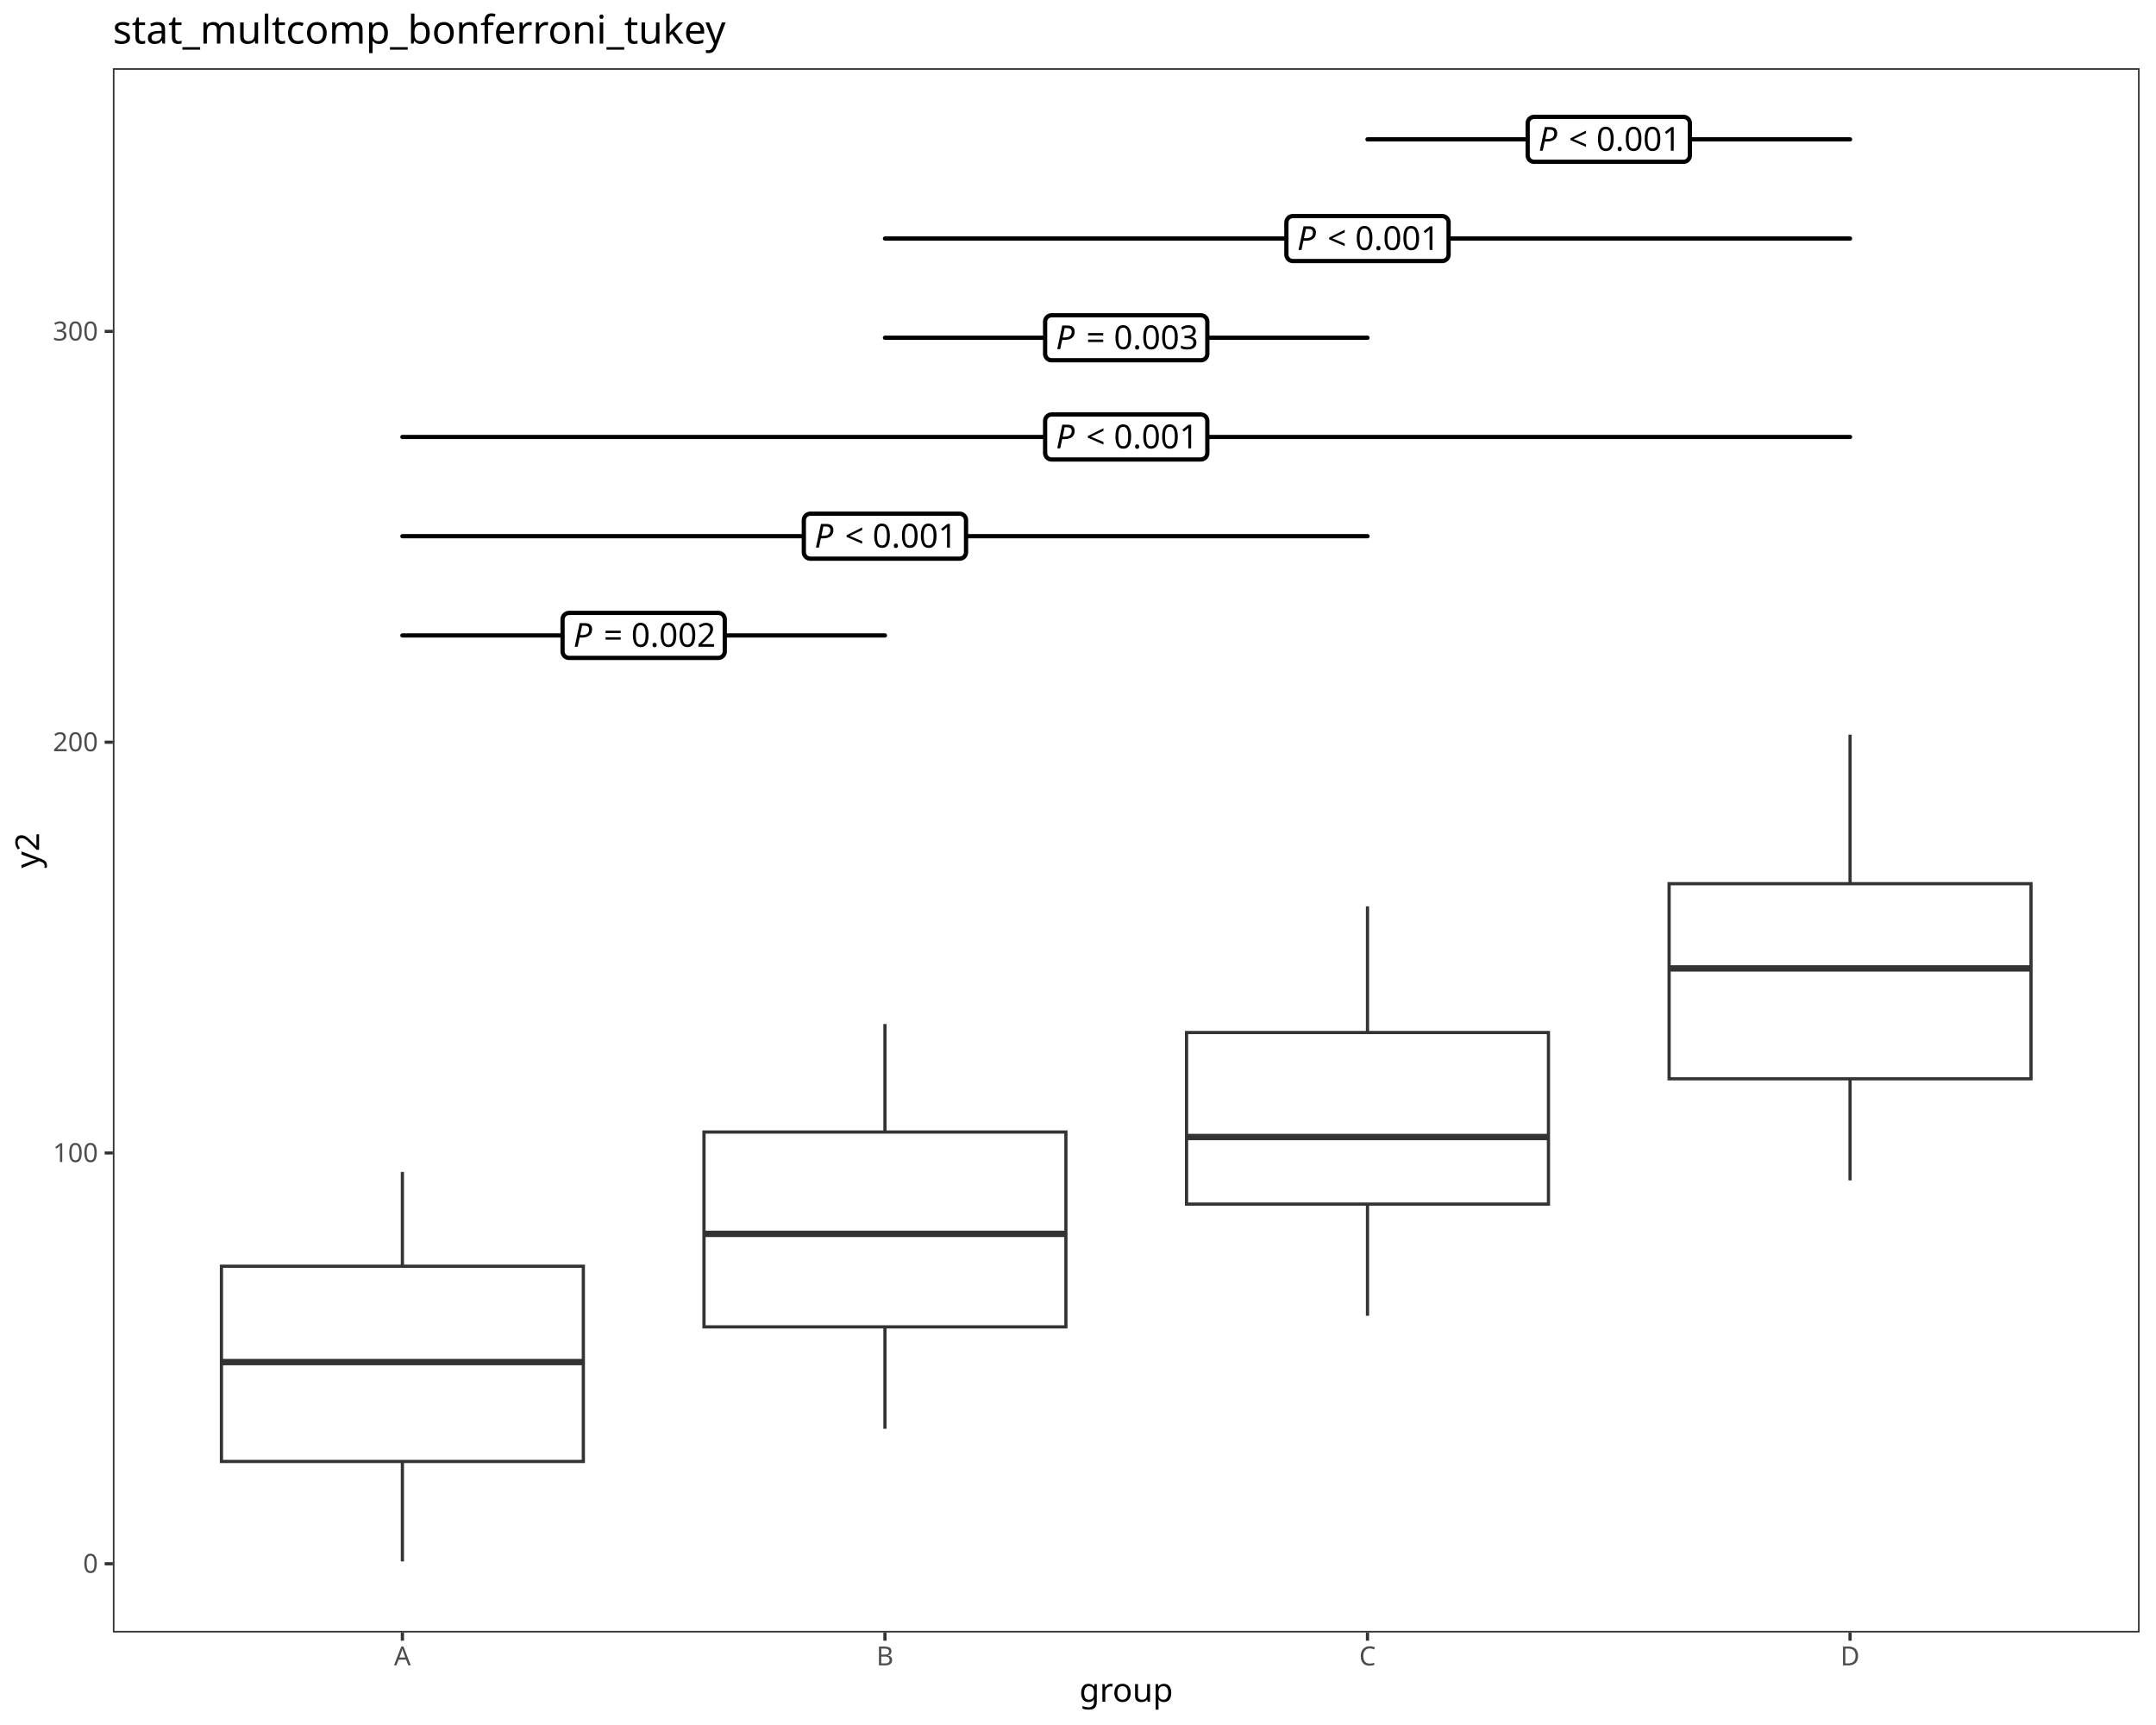
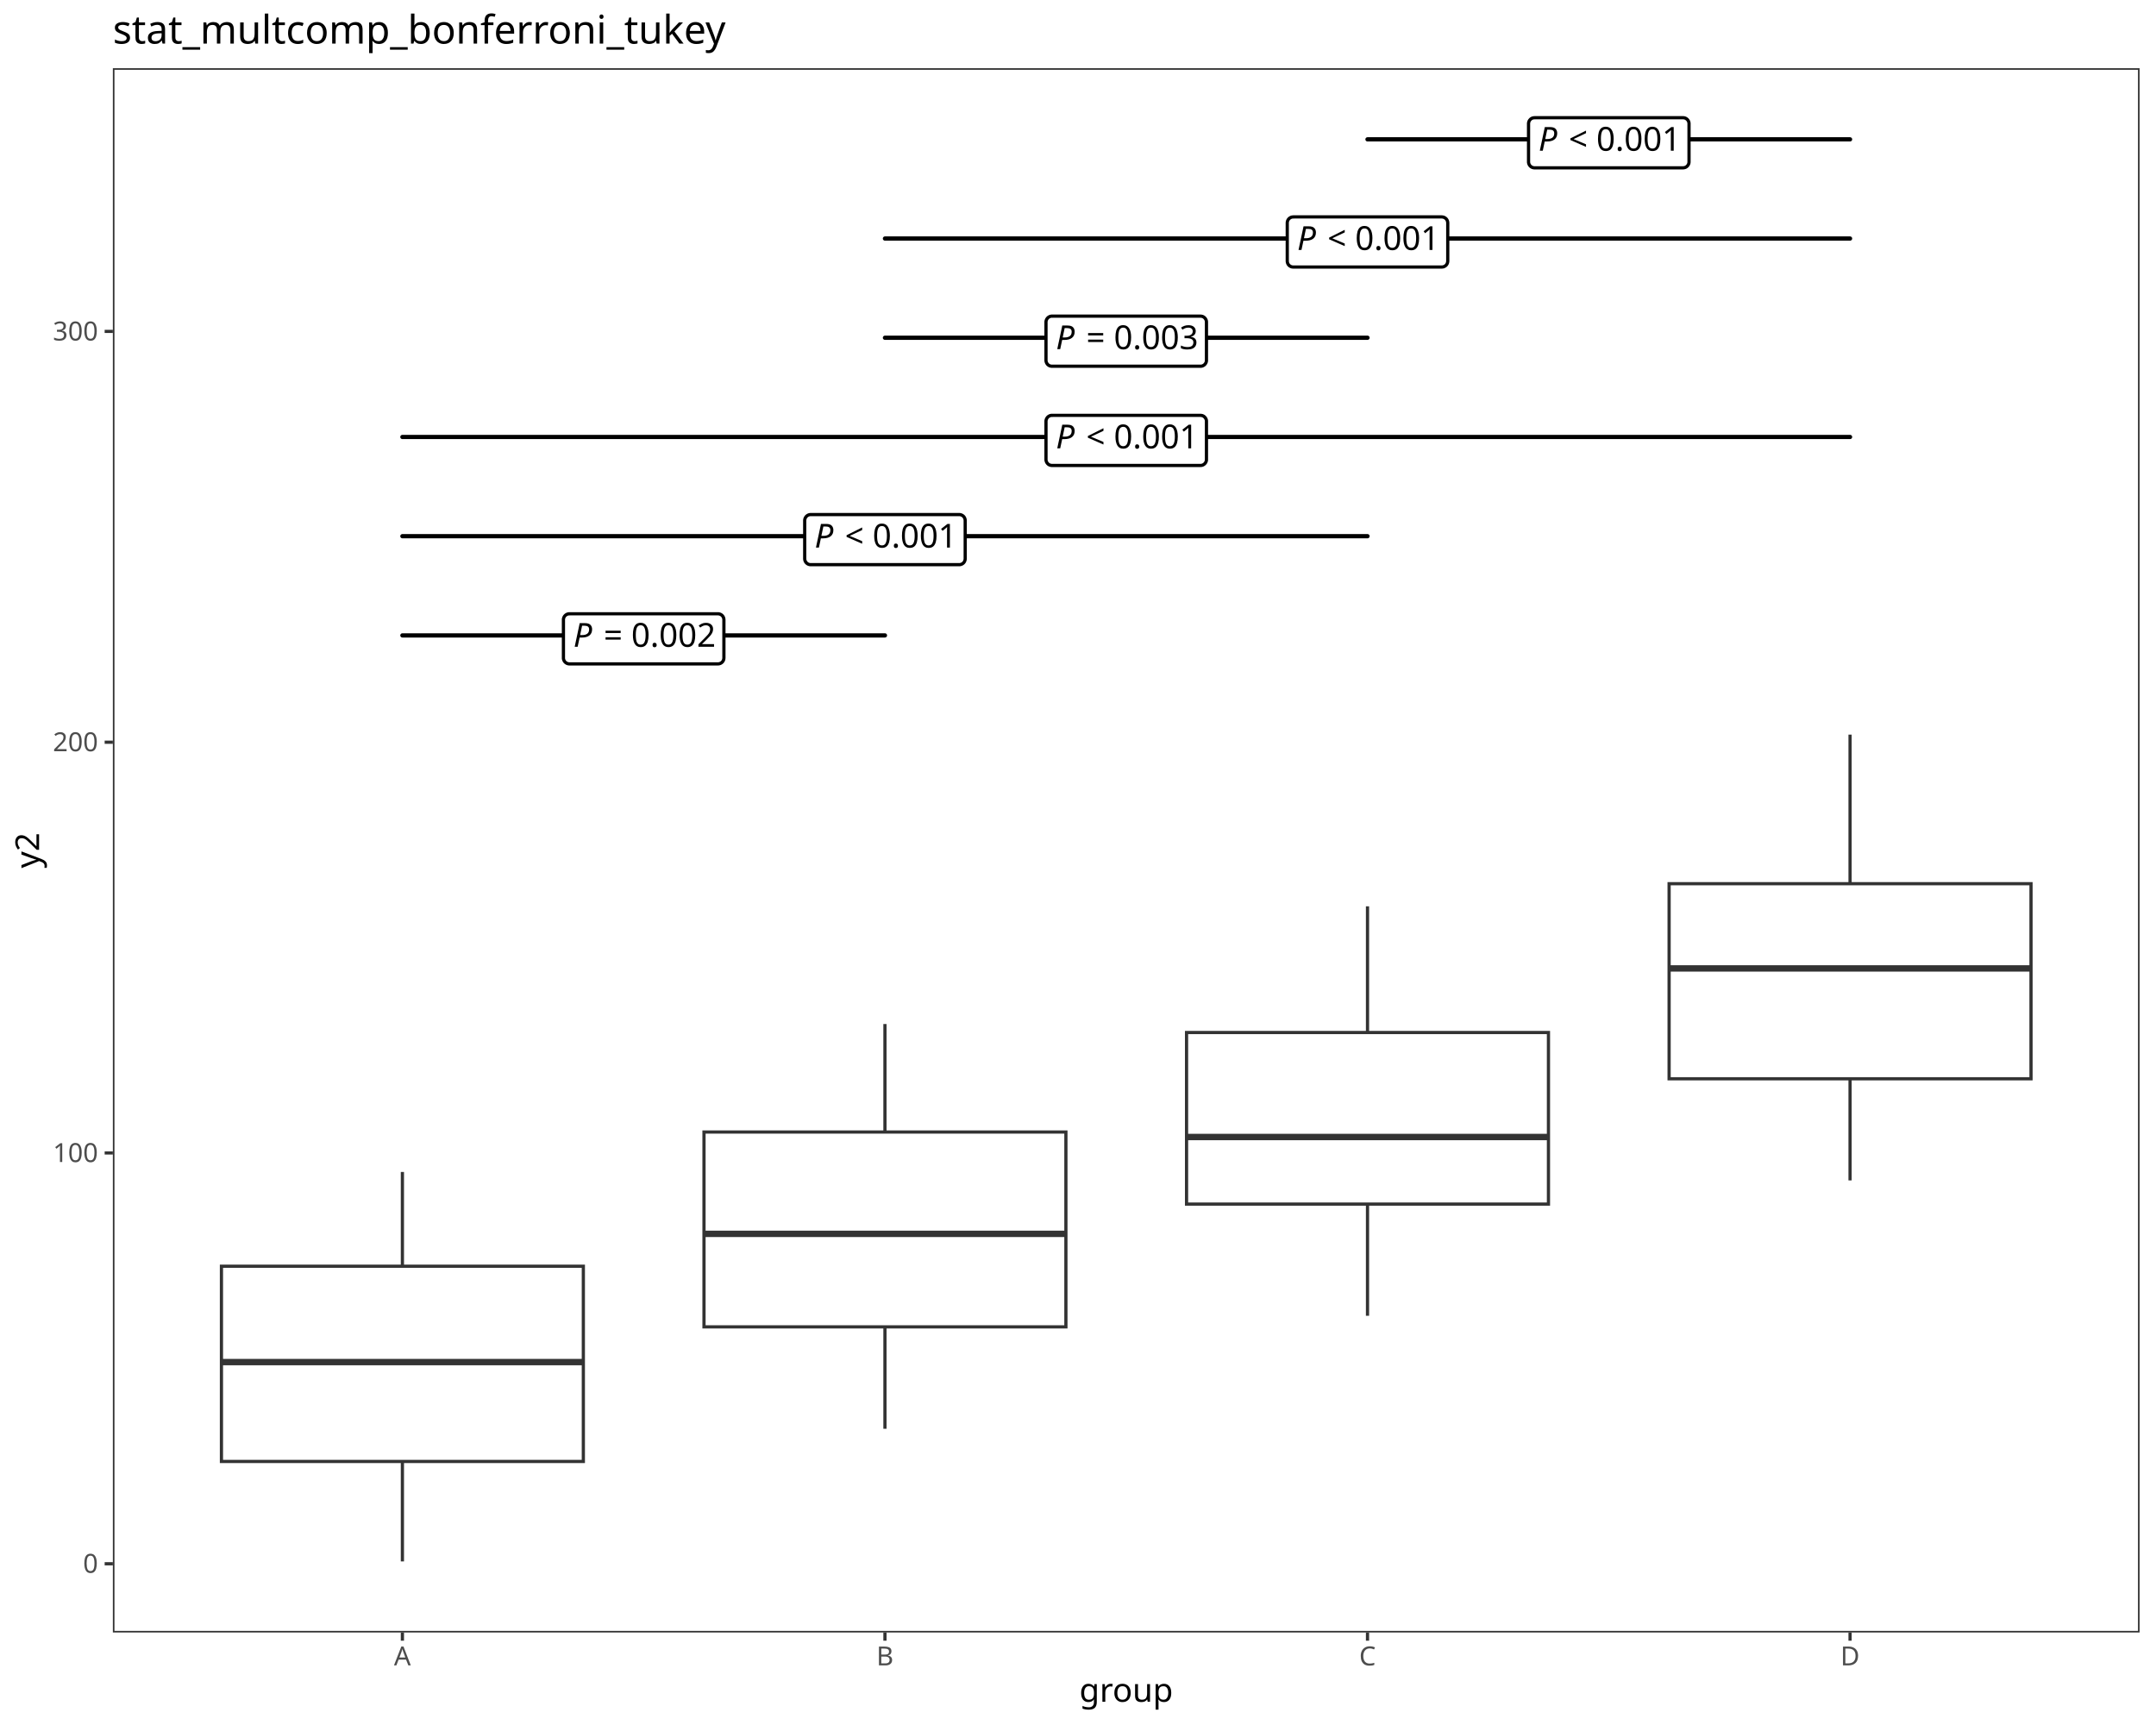
<svg xmlns="http://www.w3.org/2000/svg" class="svglite" data-engine-version="2.0" width="720.00pt" height="576.00pt" viewBox="0 0 720.00 576.00">
  <defs>
    <style type="text/css">
    .svglite line, .svglite polyline, .svglite polygon, .svglite path, .svglite rect, .svglite circle {
      fill: none;
      stroke: #000000;
      stroke-linecap: round;
      stroke-linejoin: round;
      stroke-miterlimit: 10.00;
    }
  </style>
  </defs>
  <rect width="100%" height="100%" style="stroke: none; fill: #FFFFFF;" />
  <defs>
    <clipPath id="cpMC4wMHw3MjAuMDB8MC4wMHw1NzYuMDA=">
      <rect x="0.00" y="0.00" width="720.00" height="576.00" />
    </clipPath>
  </defs>
  <g clip-path="url(#cpMC4wMHw3MjAuMDB8MC4wMHw1NzYuMDA=)">
    <rect x="0.00" y="0.00" width="720.00" height="576.00" style="stroke-width: 1.07; stroke: #FFFFFF; fill: #FFFFFF;" />
  </g>
  <defs>
    <clipPath id="cpMzcuNjl8NzE0LjUyfDIyLjc4fDU0NS4xMQ==">
      <rect x="37.69" y="22.78" width="676.83" height="522.33" />
    </clipPath>
  </defs>
  <g clip-path="url(#cpMzcuNjl8NzE0LjUyfDIyLjc4fDU0NS4xMQ==)">
    <rect x="37.69" y="22.78" width="676.83" height="522.33" style="stroke-width: 1.07; stroke: none; fill: #FFFFFF;" />
    <line x1="134.38" y1="422.81" x2="134.38" y2="391.33" style="stroke-width: 1.07; stroke: #333333; stroke-linecap: butt;" />
    <line x1="134.38" y1="488.00" x2="134.38" y2="521.37" style="stroke-width: 1.07; stroke: #333333; stroke-linecap: butt;" />
    <polygon points="73.95,422.81 73.95,488.00 194.81,488.00 194.81,422.81 73.95,422.81 " style="stroke-width: 1.07; stroke: #333333; stroke-linecap: butt; stroke-linejoin: miter; fill: #FFFFFF;" />
    <line x1="73.95" y1="454.82" x2="194.81" y2="454.82" style="stroke-width: 2.13; stroke: #333333; stroke-linecap: butt; stroke-linejoin: miter;" />
    <line x1="295.53" y1="378.00" x2="295.53" y2="341.94" style="stroke-width: 1.07; stroke: #333333; stroke-linecap: butt;" />
    <line x1="295.53" y1="443.06" x2="295.53" y2="477.08" style="stroke-width: 1.07; stroke: #333333; stroke-linecap: butt;" />
    <polygon points="235.10,378.00 235.10,443.06 355.96,443.06 355.96,378.00 235.10,378.00 " style="stroke-width: 1.07; stroke: #333333; stroke-linecap: butt; stroke-linejoin: miter; fill: #FFFFFF;" />
    <line x1="235.10" y1="412.00" x2="355.96" y2="412.00" style="stroke-width: 2.13; stroke: #333333; stroke-linecap: butt; stroke-linejoin: miter;" />
    <line x1="456.68" y1="344.77" x2="456.68" y2="302.63" style="stroke-width: 1.07; stroke: #333333; stroke-linecap: butt;" />
    <line x1="456.68" y1="402.06" x2="456.68" y2="439.35" style="stroke-width: 1.07; stroke: #333333; stroke-linecap: butt;" />
    <polygon points="396.25,344.77 396.25,402.06 517.11,402.06 517.11,344.77 396.25,344.77 " style="stroke-width: 1.07; stroke: #333333; stroke-linecap: butt; stroke-linejoin: miter; fill: #FFFFFF;" />
    <line x1="396.25" y1="379.66" x2="517.11" y2="379.66" style="stroke-width: 2.13; stroke: #333333; stroke-linecap: butt; stroke-linejoin: miter;" />
    <line x1="617.83" y1="295.08" x2="617.83" y2="245.30" style="stroke-width: 1.07; stroke: #333333; stroke-linecap: butt;" />
    <line x1="617.83" y1="360.22" x2="617.83" y2="394.15" style="stroke-width: 1.07; stroke: #333333; stroke-linecap: butt;" />
    <polygon points="557.40,295.08 557.40,360.22 678.26,360.22 678.26,295.08 557.40,295.08 " style="stroke-width: 1.07; stroke: #333333; stroke-linecap: butt; stroke-linejoin: miter; fill: #FFFFFF;" />
    <line x1="557.40" y1="323.37" x2="678.26" y2="323.37" style="stroke-width: 2.13; stroke: #333333; stroke-linecap: butt; stroke-linejoin: miter;" />
    <line x1="134.38" y1="212.17" x2="295.53" y2="212.17" style="stroke-width: 1.42;" />
-     <polygon points="190.03,219.68 239.88,219.68 239.79,219.68 240.14,219.66 240.48,219.59 240.80,219.47 241.11,219.29 241.37,219.07 241.61,218.81 241.79,218.52 241.93,218.20 242.01,217.86 242.04,217.52 242.04,217.52 242.04,206.82 242.04,206.82 242.01,206.47 241.93,206.14 241.79,205.82 241.61,205.52 241.37,205.26 241.11,205.04 240.80,204.87 240.48,204.75 240.14,204.68 239.88,204.66 190.03,204.66 190.29,204.68 189.94,204.66 189.60,204.70 189.26,204.80 188.95,204.95 188.66,205.15 188.41,205.39 188.20,205.67 188.04,205.97 187.93,206.30 187.88,206.65 187.87,206.82 187.87,217.52 187.88,217.34 187.88,217.69 187.93,218.03 188.04,218.36 188.20,218.67 188.41,218.95 188.66,219.19 188.95,219.39 189.26,219.54 189.60,219.63 189.94,219.68 " style="stroke-width: 1.42; fill: #FFFFFF;" />
+     <polygon points="190.14,221.68 239.76,221.68 239.68,221.68 240.00,221.67 240.32,221.60 240.62,221.49 240.89,221.33 241.14,221.13 241.35,220.89 241.52,220.62 241.65,220.32 241.72,220.01 241.75,219.69 241.75,219.69 241.75,206.94 241.75,206.94 241.72,206.62 241.65,206.31 241.52,206.01 241.35,205.74 241.14,205.50 240.89,205.30 240.62,205.14 240.32,205.03 240.00,204.96 239.76,204.95 190.14,204.95 190.38,204.96 190.06,204.95 189.75,204.99 189.44,205.08 189.15,205.22 188.89,205.40 188.66,205.62 188.46,205.87 188.32,206.16 188.21,206.46 188.16,206.78 188.16,206.94 188.16,219.69 188.16,219.53 188.16,219.85 188.21,220.17 188.32,220.47 188.46,220.76 188.66,221.01 188.89,221.23 189.15,221.41 189.44,221.55 189.75,221.64 190.06,221.68 " style="stroke-width: 1.07; fill: #FFFFFF;" />
    <text x="191.47" y="215.97" style="font-size: 11.04px; font-style: italic; font-family: sans;" textLength="7.37px" lengthAdjust="spacingAndGlyphs">P</text>
    <text x="198.83" y="215.97" style="font-size: 11.04px; font-family: sans;" textLength="2.76px" lengthAdjust="spacingAndGlyphs"> </text>
    <text x="201.60" y="215.97" style="font-size: 11.04px; font-family: sans;" textLength="6.45px" lengthAdjust="spacingAndGlyphs">=</text>
    <text x="208.05" y="215.97" style="font-size: 11.04px; font-family: sans;" textLength="2.76px" lengthAdjust="spacingAndGlyphs"> </text>
    <text x="210.81" y="215.97" style="font-size: 11.04px; font-family: sans;" textLength="27.63px" lengthAdjust="spacingAndGlyphs">0.002</text>
    <line x1="134.38" y1="179.04" x2="456.68" y2="179.04" style="stroke-width: 1.42;" />
-     <polygon points="270.60,186.55 320.45,186.55 320.37,186.55 320.71,186.53 321.05,186.46 321.38,186.34 321.68,186.17 321.95,185.95 322.18,185.69 322.37,185.39 322.50,185.07 322.59,184.73 322.61,184.39 322.61,184.39 322.61,173.69 322.61,173.69 322.59,173.35 322.50,173.01 322.37,172.69 322.18,172.39 321.95,172.13 321.68,171.91 321.38,171.74 321.05,171.62 320.71,171.55 320.45,171.53 270.60,171.53 270.86,171.55 270.52,171.53 270.17,171.58 269.84,171.67 269.52,171.82 269.24,172.02 268.99,172.26 268.78,172.54 268.62,172.85 268.51,173.18 268.45,173.52 268.44,173.69 268.44,184.39 268.45,184.21 268.45,184.56 268.51,184.91 268.62,185.24 268.78,185.54 268.99,185.82 269.24,186.06 269.52,186.26 269.84,186.41 270.17,186.50 270.52,186.55 " style="stroke-width: 1.42; fill: #FFFFFF;" />
+     <polygon points="270.72,188.55 320.34,188.55 320.26,188.55 320.58,188.54 320.89,188.47 321.19,188.36 321.47,188.20 321.72,188.00 321.93,187.76 322.10,187.49 322.22,187.19 322.30,186.88 322.33,186.57 322.33,186.57 322.33,173.81 322.33,173.81 322.30,173.49 322.22,173.18 322.10,172.88 321.93,172.61 321.72,172.37 321.47,172.17 321.19,172.01 320.89,171.90 320.58,171.83 320.34,171.82 270.72,171.82 270.96,171.83 270.64,171.82 270.32,171.86 270.01,171.95 269.73,172.09 269.46,172.27 269.23,172.49 269.04,172.75 268.89,173.03 268.79,173.33 268.74,173.65 268.73,173.81 268.73,186.57 268.74,186.41 268.74,186.72 268.79,187.04 268.89,187.34 269.04,187.63 269.23,187.88 269.46,188.10 269.73,188.29 270.01,188.42 270.32,188.51 270.64,188.55 " style="stroke-width: 1.07; fill: #FFFFFF;" />
    <text x="272.04" y="182.84" style="font-size: 11.04px; font-style: italic; font-family: sans;" textLength="7.37px" lengthAdjust="spacingAndGlyphs">P</text>
    <text x="279.41" y="182.84" style="font-size: 11.04px; font-family: sans;" textLength="2.76px" lengthAdjust="spacingAndGlyphs"> </text>
    <text x="282.17" y="182.84" style="font-size: 11.04px; font-family: sans;" textLength="6.45px" lengthAdjust="spacingAndGlyphs">&lt;</text>
    <text x="288.62" y="182.84" style="font-size: 11.04px; font-family: sans;" textLength="2.76px" lengthAdjust="spacingAndGlyphs"> </text>
    <text x="291.39" y="182.84" style="font-size: 11.04px; font-family: sans;" textLength="27.63px" lengthAdjust="spacingAndGlyphs">0.001</text>
    <line x1="134.38" y1="145.91" x2="617.83" y2="145.91" style="stroke-width: 1.42;" />
-     <polygon points="351.18,153.42 401.03,153.42 400.94,153.42 401.29,153.40 401.63,153.33 401.96,153.21 402.26,153.04 402.53,152.82 402.76,152.56 402.94,152.26 403.08,151.94 403.16,151.61 403.19,151.26 403.19,151.26 403.19,140.56 403.19,140.56 403.16,140.22 403.08,139.88 402.94,139.56 402.76,139.27 402.53,139.01 402.26,138.79 401.96,138.61 401.63,138.49 401.29,138.42 401.03,138.40 351.18,138.40 351.44,138.42 351.09,138.41 350.75,138.45 350.41,138.54 350.10,138.69 349.81,138.89 349.56,139.13 349.35,139.41 349.19,139.72 349.08,140.05 349.03,140.39 349.02,140.56 349.02,151.26 349.03,151.09 349.03,151.43 349.08,151.78 349.19,152.11 349.35,152.41 349.56,152.69 349.81,152.93 350.10,153.13 350.41,153.28 350.75,153.38 351.09,153.42 " style="stroke-width: 1.42; fill: #FFFFFF;" />
+     <polygon points="351.29,155.42 400.91,155.42 400.83,155.42 401.15,155.41 401.47,155.35 401.77,155.23 402.04,155.07 402.29,154.87 402.50,154.63 402.67,154.36 402.80,154.07 402.88,153.76 402.90,153.44 402.90,153.44 402.90,140.68 402.90,140.68 402.88,140.36 402.80,140.05 402.67,139.76 402.50,139.49 402.29,139.25 402.04,139.04 401.77,138.88 401.47,138.77 401.15,138.71 400.91,138.69 351.29,138.69 351.53,138.71 351.21,138.69 350.90,138.73 350.59,138.82 350.30,138.96 350.04,139.14 349.81,139.36 349.62,139.62 349.47,139.90 349.37,140.20 349.31,140.52 349.31,140.68 349.31,153.44 349.31,153.28 349.31,153.60 349.37,153.91 349.47,154.22 349.62,154.50 349.81,154.75 350.04,154.98 350.30,155.16 350.59,155.29 350.90,155.38 351.21,155.42 " style="stroke-width: 1.07; fill: #FFFFFF;" />
    <text x="352.62" y="149.71" style="font-size: 11.04px; font-style: italic; font-family: sans;" textLength="7.37px" lengthAdjust="spacingAndGlyphs">P</text>
    <text x="359.99" y="149.71" style="font-size: 11.04px; font-family: sans;" textLength="2.76px" lengthAdjust="spacingAndGlyphs"> </text>
    <text x="362.75" y="149.71" style="font-size: 11.04px; font-family: sans;" textLength="6.45px" lengthAdjust="spacingAndGlyphs">&lt;</text>
    <text x="369.20" y="149.71" style="font-size: 11.04px; font-family: sans;" textLength="2.76px" lengthAdjust="spacingAndGlyphs"> </text>
    <text x="371.96" y="149.71" style="font-size: 11.04px; font-family: sans;" textLength="27.63px" lengthAdjust="spacingAndGlyphs">0.001</text>
    <line x1="295.53" y1="112.78" x2="456.68" y2="112.78" style="stroke-width: 1.42;" />
-     <polygon points="351.18,120.29 401.03,120.29 400.94,120.29 401.29,120.28 401.63,120.21 401.96,120.08 402.26,119.91 402.53,119.69 402.76,119.43 402.94,119.13 403.08,118.82 403.16,118.48 403.19,118.13 403.19,118.13 403.19,107.44 403.19,107.44 403.16,107.09 403.08,106.75 402.94,106.43 402.76,106.14 402.53,105.88 402.26,105.66 401.96,105.48 401.63,105.36 401.29,105.29 401.03,105.28 351.18,105.28 351.44,105.29 351.09,105.28 350.75,105.32 350.41,105.42 350.10,105.56 349.81,105.76 349.56,106.00 349.35,106.28 349.19,106.59 349.08,106.92 349.03,107.26 349.02,107.44 349.02,118.13 349.03,117.96 349.03,118.30 349.08,118.65 349.19,118.98 349.35,119.29 349.56,119.56 349.81,119.80 350.10,120.00 350.41,120.15 350.75,120.25 351.09,120.29 " style="stroke-width: 1.42; fill: #FFFFFF;" />
+     <polygon points="351.29,122.29 400.91,122.29 400.83,122.29 401.15,122.28 401.47,122.22 401.77,122.10 402.04,121.94 402.29,121.74 402.50,121.50 402.67,121.23 402.80,120.94 402.88,120.63 402.90,120.31 402.90,120.31 402.90,107.55 402.90,107.55 402.88,107.23 402.80,106.92 402.67,106.63 402.50,106.36 402.29,106.12 402.04,105.91 401.77,105.75 401.47,105.64 401.15,105.58 400.91,105.56 351.29,105.56 351.53,105.58 351.21,105.56 350.90,105.60 350.59,105.69 350.30,105.83 350.04,106.01 349.81,106.23 349.62,106.49 349.47,106.77 349.37,107.07 349.31,107.39 349.31,107.55 349.31,120.31 349.31,120.15 349.31,120.47 349.37,120.78 349.47,121.09 349.62,121.37 349.81,121.63 350.04,121.85 350.30,122.03 350.59,122.17 350.90,122.25 351.21,122.29 " style="stroke-width: 1.07; fill: #FFFFFF;" />
    <text x="352.62" y="116.59" style="font-size: 11.04px; font-style: italic; font-family: sans;" textLength="7.37px" lengthAdjust="spacingAndGlyphs">P</text>
    <text x="359.99" y="116.59" style="font-size: 11.04px; font-family: sans;" textLength="2.76px" lengthAdjust="spacingAndGlyphs"> </text>
    <text x="362.75" y="116.59" style="font-size: 11.04px; font-family: sans;" textLength="6.45px" lengthAdjust="spacingAndGlyphs">=</text>
    <text x="369.20" y="116.59" style="font-size: 11.04px; font-family: sans;" textLength="2.76px" lengthAdjust="spacingAndGlyphs"> </text>
    <text x="371.96" y="116.59" style="font-size: 11.04px; font-family: sans;" textLength="27.63px" lengthAdjust="spacingAndGlyphs">0.003</text>
    <line x1="295.53" y1="79.65" x2="617.83" y2="79.65" style="stroke-width: 1.42;" />
-     <polygon points="431.75,87.16 481.60,87.16 481.52,87.16 481.86,87.15 482.21,87.08 482.53,86.95 482.83,86.78 483.10,86.56 483.33,86.30 483.52,86.01 483.65,85.69 483.74,85.35 483.76,85.00 483.76,85.00 483.76,74.31 483.76,74.31 483.74,73.96 483.65,73.62 483.52,73.30 483.33,73.01 483.10,72.75 482.83,72.53 482.53,72.35 482.21,72.23 481.86,72.16 481.60,72.15 431.75,72.15 432.02,72.16 431.67,72.15 431.32,72.19 430.99,72.29 430.67,72.44 430.39,72.63 430.14,72.87 429.93,73.15 429.77,73.46 429.66,73.79 429.60,74.13 429.59,74.31 429.59,85.00 429.60,84.83 429.60,85.18 429.66,85.52 429.77,85.85 429.93,86.16 430.14,86.43 430.39,86.68 430.67,86.87 430.99,87.02 431.32,87.12 431.67,87.16 " style="stroke-width: 1.42; fill: #FFFFFF;" />
+     <polygon points="431.87,89.17 481.49,89.17 481.41,89.16 481.73,89.15 482.04,89.09 482.34,88.97 482.62,88.81 482.87,88.61 483.08,88.37 483.25,88.10 483.37,87.81 483.45,87.50 483.48,87.18 483.48,87.18 483.48,74.42 483.48,74.42 483.45,74.10 483.37,73.79 483.25,73.50 483.08,73.23 482.87,72.99 482.62,72.79 482.34,72.63 482.04,72.51 481.73,72.45 481.49,72.43 431.87,72.43 432.11,72.45 431.79,72.44 431.47,72.47 431.17,72.56 430.88,72.70 430.61,72.88 430.38,73.10 430.19,73.36 430.04,73.64 429.94,73.95 429.89,74.26 429.88,74.42 429.88,87.18 429.89,87.02 429.89,87.34 429.94,87.65 430.04,87.96 430.19,88.24 430.38,88.50 430.61,88.72 430.88,88.90 431.17,89.04 431.47,89.13 431.79,89.16 " style="stroke-width: 1.07; fill: #FFFFFF;" />
    <text x="433.19" y="83.46" style="font-size: 11.04px; font-style: italic; font-family: sans;" textLength="7.37px" lengthAdjust="spacingAndGlyphs">P</text>
    <text x="440.56" y="83.46" style="font-size: 11.04px; font-family: sans;" textLength="2.76px" lengthAdjust="spacingAndGlyphs"> </text>
    <text x="443.32" y="83.46" style="font-size: 11.04px; font-family: sans;" textLength="6.45px" lengthAdjust="spacingAndGlyphs">&lt;</text>
    <text x="449.77" y="83.46" style="font-size: 11.04px; font-family: sans;" textLength="2.76px" lengthAdjust="spacingAndGlyphs"> </text>
    <text x="452.54" y="83.46" style="font-size: 11.04px; font-family: sans;" textLength="27.63px" lengthAdjust="spacingAndGlyphs">0.001</text>
    <line x1="456.68" y1="46.53" x2="617.83" y2="46.53" style="stroke-width: 1.42;" />
-     <polygon points="512.33,54.03 562.18,54.03 562.09,54.03 562.44,54.02 562.78,53.95 563.11,53.83 563.41,53.65 563.68,53.43 563.91,53.17 564.09,52.88 564.23,52.56 564.31,52.22 564.34,51.87 564.34,51.87 564.34,41.18 564.34,41.18 564.31,40.83 564.23,40.49 564.09,40.17 563.91,39.88 563.68,39.62 563.41,39.40 563.11,39.23 562.78,39.10 562.44,39.03 562.18,39.02 512.33,39.02 512.59,39.03 512.24,39.02 511.90,39.06 511.56,39.16 511.25,39.31 510.96,39.50 510.71,39.75 510.50,40.02 510.34,40.33 510.23,40.66 510.18,41.00 510.17,41.18 510.17,51.87 510.18,51.70 510.18,52.05 510.23,52.39 510.34,52.72 510.50,53.03 510.71,53.31 510.96,53.55 511.25,53.74 511.56,53.89 511.90,53.99 512.24,54.03 " style="stroke-width: 1.42; fill: #FFFFFF;" />
+     <polygon points="512.45,56.04 562.06,56.04 561.98,56.04 562.30,56.02 562.62,55.96 562.92,55.85 563.19,55.69 563.44,55.48 563.65,55.24 563.82,54.97 563.95,54.68 564.03,54.37 564.05,54.05 564.05,54.05 564.05,41.29 564.05,41.29 564.03,40.97 563.95,40.66 563.82,40.37 563.65,40.10 563.44,39.86 563.19,39.66 562.92,39.50 562.62,39.38 562.30,39.32 562.06,39.31 512.45,39.31 512.68,39.32 512.37,39.31 512.05,39.35 511.74,39.43 511.45,39.57 511.19,39.75 510.96,39.98 510.77,40.23 510.62,40.51 510.52,40.82 510.46,41.13 510.46,41.29 510.46,54.05 510.46,53.89 510.46,54.21 510.52,54.53 510.62,54.83 510.77,55.11 510.96,55.37 511.19,55.59 511.45,55.77 511.74,55.91 512.05,56.00 512.37,56.04 " style="stroke-width: 1.07; fill: #FFFFFF;" />
    <text x="513.77" y="50.33" style="font-size: 11.04px; font-style: italic; font-family: sans;" textLength="7.37px" lengthAdjust="spacingAndGlyphs">P</text>
    <text x="521.14" y="50.33" style="font-size: 11.04px; font-family: sans;" textLength="2.76px" lengthAdjust="spacingAndGlyphs"> </text>
    <text x="523.90" y="50.33" style="font-size: 11.04px; font-family: sans;" textLength="6.45px" lengthAdjust="spacingAndGlyphs">&lt;</text>
    <text x="530.35" y="50.33" style="font-size: 11.04px; font-family: sans;" textLength="2.76px" lengthAdjust="spacingAndGlyphs"> </text>
    <text x="533.11" y="50.33" style="font-size: 11.04px; font-family: sans;" textLength="27.63px" lengthAdjust="spacingAndGlyphs">0.001</text>
    <rect x="37.69" y="22.78" width="676.83" height="522.33" style="stroke-width: 1.07; stroke: #333333;" />
  </g>
  <g clip-path="url(#cpMC4wMHw3MjAuMDB8MC4wMHw1NzYuMDA=)">
    <text x="32.76" y="525.18" text-anchor="end" style="font-size: 8.80px; fill: #4D4D4D; font-family: sans;" textLength="4.89px" lengthAdjust="spacingAndGlyphs">0</text>
    <text x="32.76" y="388.02" text-anchor="end" style="font-size: 8.80px; fill: #4D4D4D; font-family: sans;" textLength="14.68px" lengthAdjust="spacingAndGlyphs">100</text>
    <text x="32.76" y="250.85" text-anchor="end" style="font-size: 8.80px; fill: #4D4D4D; font-family: sans;" textLength="14.68px" lengthAdjust="spacingAndGlyphs">200</text>
    <text x="32.76" y="113.69" text-anchor="end" style="font-size: 8.80px; fill: #4D4D4D; font-family: sans;" textLength="14.68px" lengthAdjust="spacingAndGlyphs">300</text>
    <polyline points="34.95,522.16 37.69,522.16 " style="stroke-width: 1.07; stroke: #333333; stroke-linecap: butt;" />
    <polyline points="34.95,384.99 37.69,384.99 " style="stroke-width: 1.07; stroke: #333333; stroke-linecap: butt;" />
    <polyline points="34.95,247.83 37.69,247.83 " style="stroke-width: 1.07; stroke: #333333; stroke-linecap: butt;" />
    <polyline points="34.95,110.66 37.69,110.66 " style="stroke-width: 1.07; stroke: #333333; stroke-linecap: butt;" />
    <polyline points="134.38,547.85 134.38,545.11 " style="stroke-width: 1.07; stroke: #333333; stroke-linecap: butt;" />
    <polyline points="295.53,547.85 295.53,545.11 " style="stroke-width: 1.07; stroke: #333333; stroke-linecap: butt;" />
    <polyline points="456.68,547.85 456.68,545.11 " style="stroke-width: 1.07; stroke: #333333; stroke-linecap: butt;" />
    <polyline points="617.83,547.85 617.83,545.11 " style="stroke-width: 1.07; stroke: #333333; stroke-linecap: butt;" />
    <text x="134.38" y="556.10" text-anchor="middle" style="font-size: 8.80px; fill: #4D4D4D; font-family: sans;" textLength="5.87px" lengthAdjust="spacingAndGlyphs">A</text>
    <text x="295.53" y="556.10" text-anchor="middle" style="font-size: 8.80px; fill: #4D4D4D; font-family: sans;" textLength="5.87px" lengthAdjust="spacingAndGlyphs">B</text>
    <text x="456.68" y="556.10" text-anchor="middle" style="font-size: 8.80px; fill: #4D4D4D; font-family: sans;" textLength="6.36px" lengthAdjust="spacingAndGlyphs">C</text>
    <text x="617.83" y="556.10" text-anchor="middle" style="font-size: 8.80px; fill: #4D4D4D; font-family: sans;" textLength="6.36px" lengthAdjust="spacingAndGlyphs">D</text>
    <text x="376.10" y="568.24" text-anchor="middle" style="font-size: 11.00px; font-family: sans;" textLength="28.14px" lengthAdjust="spacingAndGlyphs">group</text>
    <text transform="translate(13.05,283.95) rotate(-90)" text-anchor="middle" style="font-size: 11.00px; font-family: sans;" textLength="11.62px" lengthAdjust="spacingAndGlyphs">y2</text>
    <text x="37.69" y="14.56" style="font-size: 13.20px; font-family: sans;" textLength="191.54px" lengthAdjust="spacingAndGlyphs">stat_multcomp_bonferroni_tukey</text>
  </g>
</svg>
